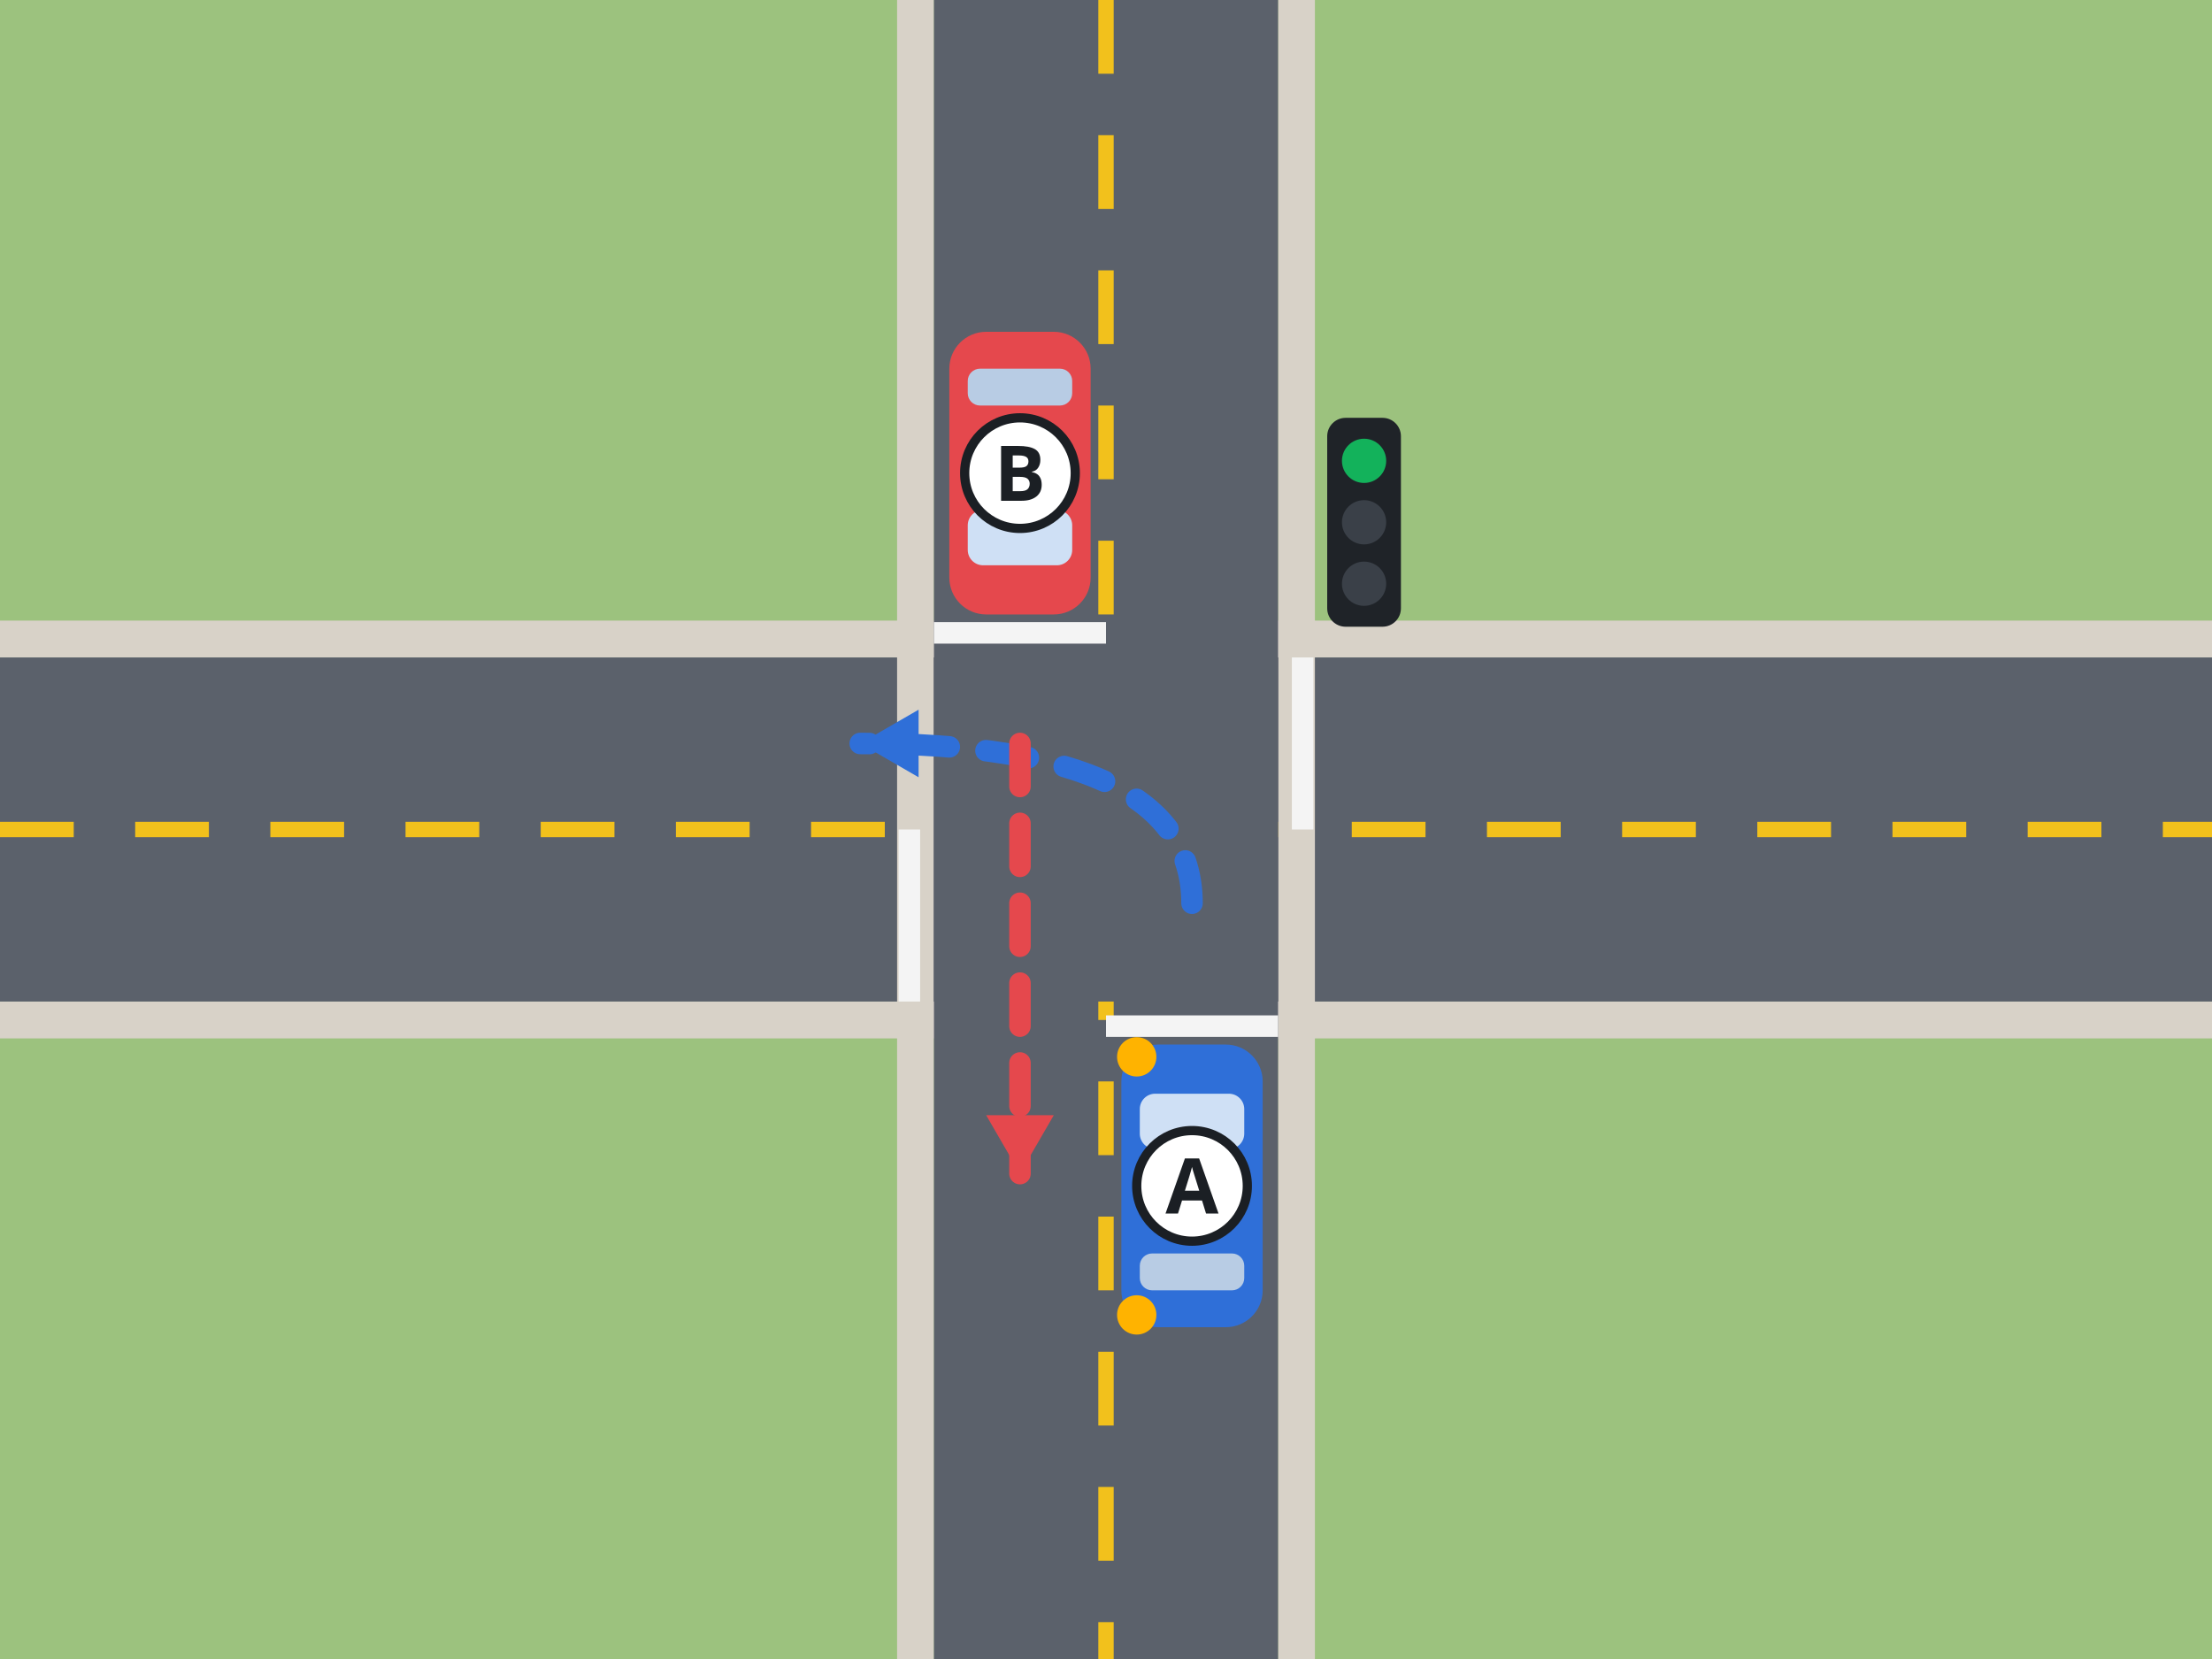
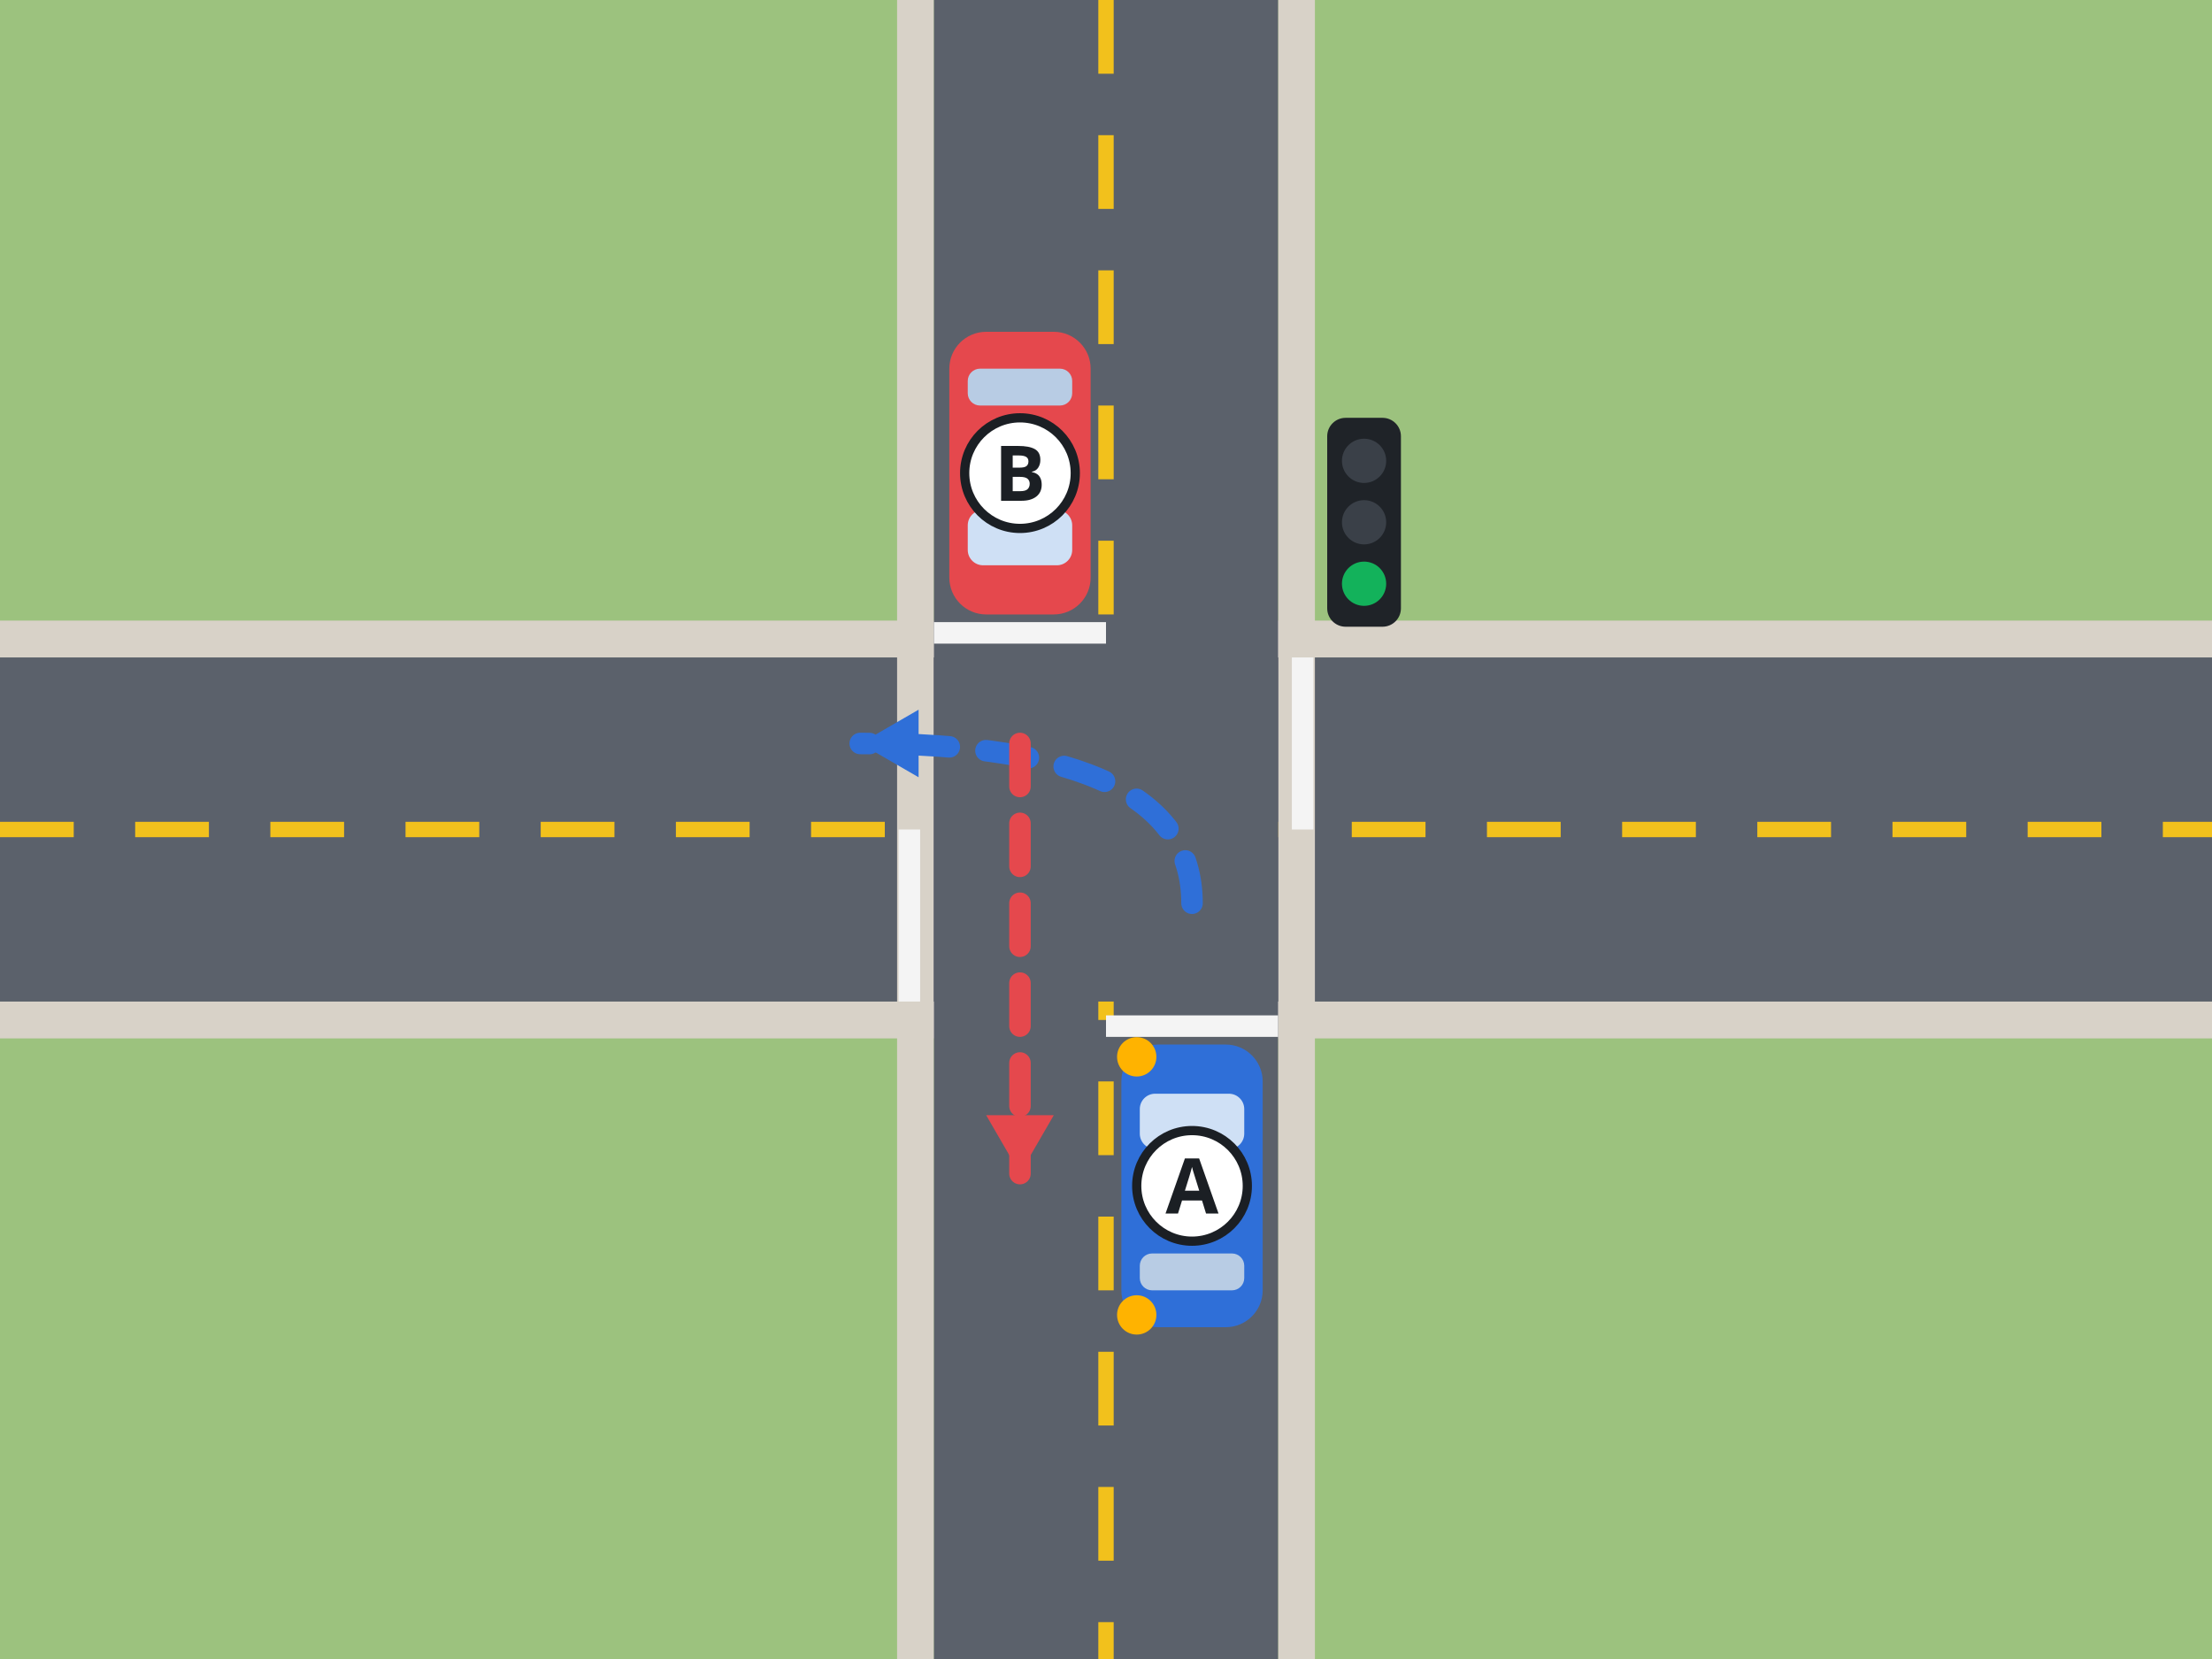
<svg xmlns="http://www.w3.org/2000/svg" viewBox="0 0 360 270">
  <rect width="360" height="270" fill="#9CC27E" />
  <rect x="0" y="101" width="360" height="6" rx="0" fill="#D8D2C8" />
  <rect x="0" y="163" width="360" height="6" rx="0" fill="#D8D2C8" />
  <rect x="0" y="107" width="360" height="56" rx="0" fill="#5B616B" />
  <line x1="0" y1="135" x2="360" y2="135" stroke="#F2C11C" stroke-width="2.5" stroke-dasharray="12 10" />
  <rect x="146" y="0" width="6" height="270" rx="0" fill="#D8D2C8" />
  <rect x="208" y="0" width="6" height="270" rx="0" fill="#D8D2C8" />
  <rect x="152" y="0" width="56" height="270" rx="0" fill="#5B616B" />
  <line x1="180" y1="0" x2="180" y2="270" stroke="#F2C11C" stroke-width="2.5" stroke-dasharray="12 10" />
  <rect x="152" y="107" width="56" height="56" rx="0" fill="#5B616B" />
  <line x1="180" y1="167" x2="208" y2="167" stroke="#F4F4F4" stroke-width="3.5" />
  <line x1="152" y1="103" x2="180" y2="103" stroke="#F4F4F4" stroke-width="3.5" />
  <line x1="148" y1="135" x2="148" y2="163" stroke="#F4F4F4" stroke-width="3.5" />
  <line x1="212" y1="107" x2="212" y2="135" stroke="#F4F4F4" stroke-width="3.5" />
-   <g transform="translate(222 85) rotate(180)">
+   <g transform="translate(222 85) rotate(0)">
    <rect x="-6" y="-17" width="12" height="34" rx="3" fill="#1F2328" />
    <circle cx="0" cy="-10" r="3.6" fill="#3A4048" />
    <circle cx="0" cy="0" r="3.6" fill="#3A4048" />
    <circle cx="0" cy="10" r="3.6" fill="#13B25B" />
  </g>
  <g transform="translate(194 193) rotate(0)">
    <rect x="-11.5" y="-23.0" width="23" height="46" rx="6" fill="#2F6FD8" />
    <rect x="-8.5" y="-15.0" width="17" height="9" rx="2.5" fill="#CFE0F5" />
    <rect x="-8.5" y="11.0" width="17" height="6" rx="2" fill="#B8CCE4" />
    <circle cx="-9" cy="-21.0" r="3.2" fill="#FFB300" />
    <circle cx="-9" cy="21.0" r="3.2" fill="#FFB300" />
  </g>
  <g transform="translate(166 77) rotate(180)">
    <rect x="-11.5" y="-23.0" width="23" height="46" rx="6" fill="#E5484D" />
    <rect x="-8.5" y="-15.0" width="17" height="9" rx="2.5" fill="#CFE0F5" />
    <rect x="-8.5" y="11.0" width="17" height="6" rx="2" fill="#B8CCE4" />
  </g>
  <circle cx="194" cy="193" r="9" fill="#FFFFFF" stroke="#1B1F24" stroke-width="1.5" />
  <text x="194" y="197.5" font-family="sans-serif" font-size="12.5" font-weight="bold" fill="#1B1F24" text-anchor="middle">A</text>
  <circle cx="166" cy="77" r="9" fill="#FFFFFF" stroke="#1B1F24" stroke-width="1.5" />
  <text x="166" y="81.5" font-family="sans-serif" font-size="12.5" font-weight="bold" fill="#1B1F24" text-anchor="middle">B</text>
  <path d="M194.0 147.0 Q194.0 121.0 140.0 121.0" stroke="#2F6FD8" stroke-width="3.5" fill="none" stroke-linecap="round" stroke-dasharray="7 6" />
  <polygon points="140,121 149.5,115.5 149.5,126.5" fill="#2F6FD8" />
  <path d="M166.0 121.0 L166.0 191.0" stroke="#E5484D" stroke-width="3.5" fill="none" stroke-linecap="round" stroke-dasharray="7 6" />
  <polygon points="166,191 160.5,181.5 171.5,181.5" fill="#E5484D" />
</svg>
